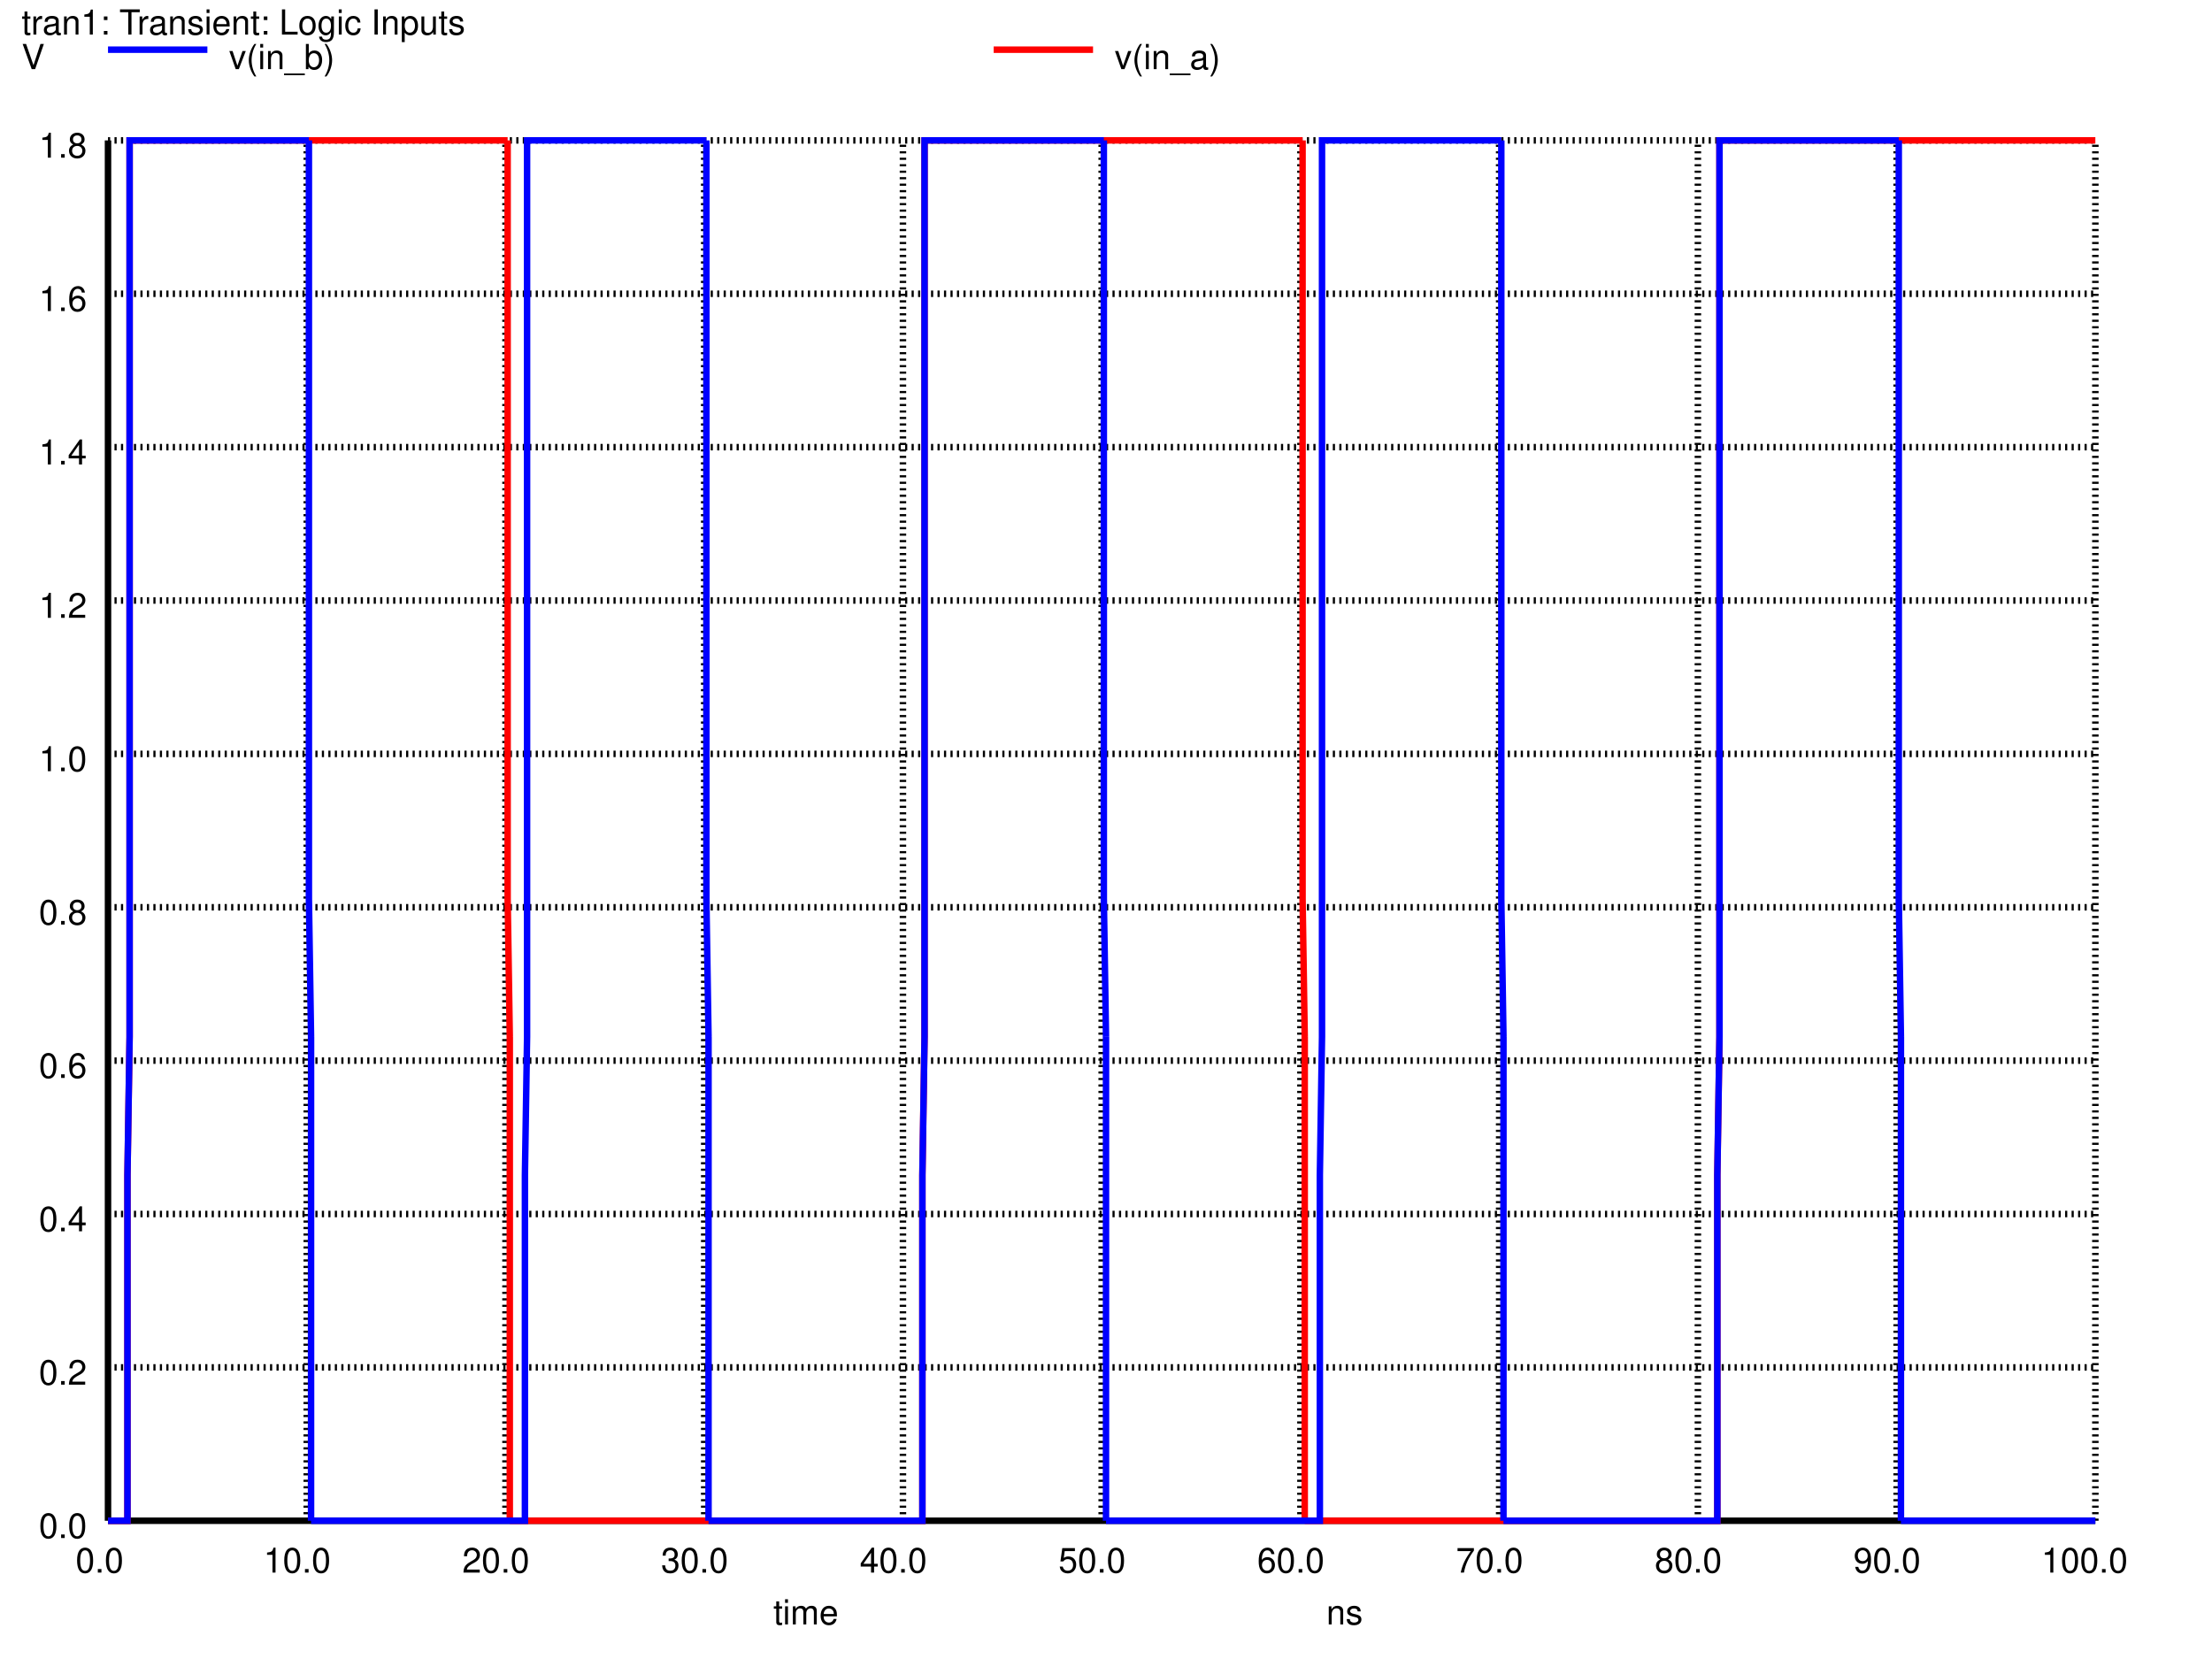
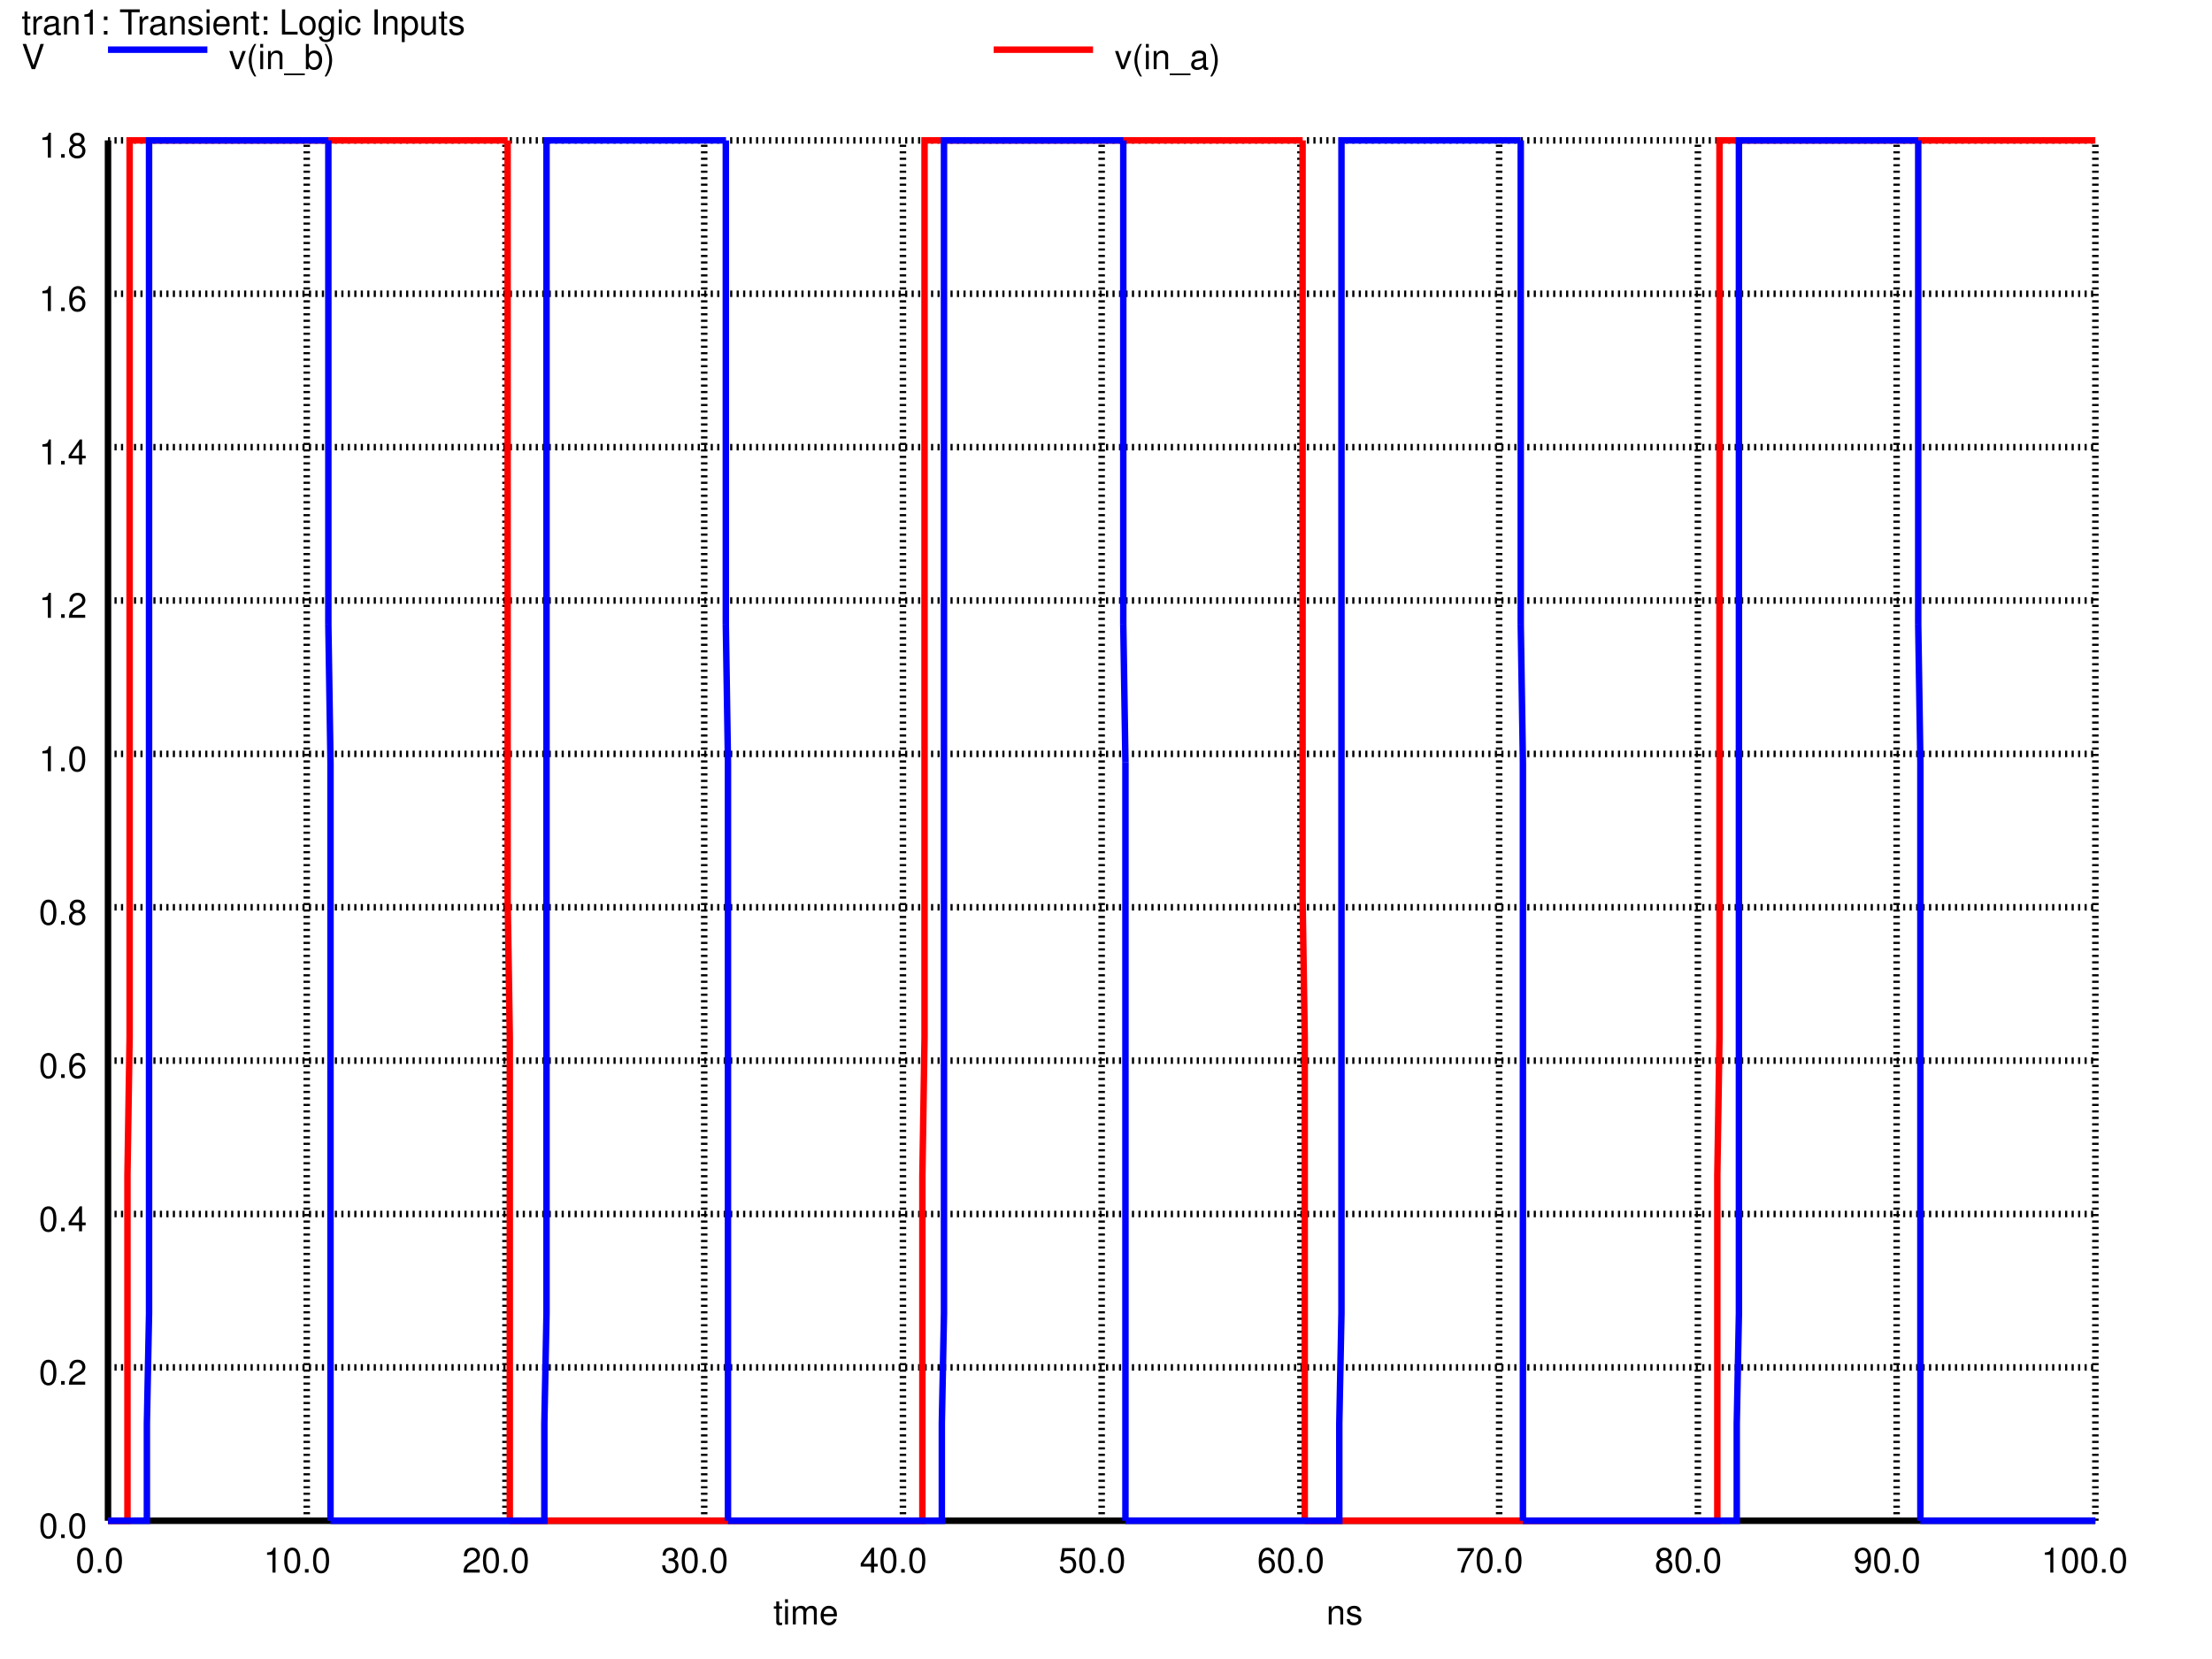
<svg xmlns="http://www.w3.org/2000/svg" version="1.1" width="100%" height="100%" viewBox="0 0 1024 768" style="fill: none; stroke-width: 3; font-family: Helvetica;  font: Helvetica; ">
  <rect x="0" y="0" width="1024" height="768" fill="white" stroke="none" />
  <text stroke="none" fill="black" font-size="16" x="358" y="752">
time
</text>
  <text stroke="none" fill="black" font-size="16" x="10" y="16">
tran1: Transient: Logic Inputs
</text>
  <path stroke="black" stroke-width="3" d="M50 704l0 -639" />
  <text stroke="none" fill="black" font-size="16" x="35" y="728">
0.0
</text>
  <path stroke="black" stroke-width="3" stroke-dasharray="1,2" d="M142 704l0 -639" />
  <text stroke="none" fill="black" font-size="16" x="122" y="728">
10.0
</text>
  <path stroke="black" stroke-width="3" stroke-dasharray="1,2" d="M234 704l0 -639" />
  <text stroke="none" fill="black" font-size="16" x="214" y="728">
20.0
</text>
  <path stroke="black" stroke-width="3" stroke-dasharray="1,2" d="M326 704l0 -639" />
  <text stroke="none" fill="black" font-size="16" x="306" y="728">
30.0
</text>
  <path stroke="black" stroke-width="3" stroke-dasharray="1,2" d="M418 704l0 -639" />
  <text stroke="none" fill="black" font-size="16" x="398" y="728">
40.0
</text>
  <path stroke="black" stroke-width="3" stroke-dasharray="1,2" d="M510 704l0 -639" />
  <text stroke="none" fill="black" font-size="16" x="490" y="728">
50.0
</text>
  <path stroke="black" stroke-width="3" stroke-dasharray="1,2" d="M602 704l0 -639" />
  <text stroke="none" fill="black" font-size="16" x="582" y="728">
60.0
</text>
  <path stroke="black" stroke-width="3" stroke-dasharray="1,2" d="M694 704l0 -639" />
  <text stroke="none" fill="black" font-size="16" x="674" y="728">
70.0
</text>
  <path stroke="black" stroke-width="3" stroke-dasharray="1,2" d="M786 704l0 -639" />
  <text stroke="none" fill="black" font-size="16" x="766" y="728">
80.0
</text>
  <path stroke="black" stroke-width="3" stroke-dasharray="1,2" d="M878 704l0 -639" />
  <text stroke="none" fill="black" font-size="16" x="858" y="728">
90.0
</text>
  <path stroke="black" stroke-width="3" stroke-dasharray="1,2" d="M970 704l0 -639" />
  <text stroke="none" fill="black" font-size="16" x="945" y="728">
100.0
</text>
  <text stroke="none" fill="black" font-size="16" x="614" y="752">
ns
</text>
  <path stroke="black" stroke-width="3" d="M50 704l920 0" />
  <text stroke="none" fill="black" font-size="16" x="18" y="712">
0.0
</text>
  <path stroke="black" stroke-width="3" stroke-dasharray="1,2" d="M50 633l920 0" />
  <text stroke="none" fill="black" font-size="16" x="18" y="641">
0.2
</text>
  <path stroke="black" stroke-width="3" stroke-dasharray="1,2" d="M50 562l920 0" />
  <text stroke="none" fill="black" font-size="16" x="18" y="570">
0.4
</text>
  <path stroke="black" stroke-width="3" stroke-dasharray="1,2" d="M50 491l920 0" />
  <text stroke="none" fill="black" font-size="16" x="18" y="499">
0.6
</text>
  <path stroke="black" stroke-width="3" stroke-dasharray="1,2" d="M50 420l920 0" />
  <text stroke="none" fill="black" font-size="16" x="18" y="428">
0.8
</text>
  <path stroke="black" stroke-width="3" stroke-dasharray="1,2" d="M50 349l920 0" />
  <text stroke="none" fill="black" font-size="16" x="18" y="357">
1.0
</text>
  <path stroke="black" stroke-width="3" stroke-dasharray="1,2" d="M50 278l920 0" />
  <text stroke="none" fill="black" font-size="16" x="18" y="286">
1.2
</text>
  <path stroke="black" stroke-width="3" stroke-dasharray="1,2" d="M50 207l920 0" />
  <text stroke="none" fill="black" font-size="16" x="18" y="215">
1.4
</text>
  <path stroke="black" stroke-width="3" stroke-dasharray="1,2" d="M50 136l920 0" />
  <text stroke="none" fill="black" font-size="16" x="18" y="144">
1.6
</text>
  <path stroke="black" stroke-width="3" stroke-dasharray="1,2" d="M50 65l920 0" />
  <text stroke="none" fill="black" font-size="16" x="18" y="73">
1.8
</text>
  <text stroke="none" fill="black" font-size="16" x="10" y="32">
V
</text>
  <path stroke="red" d="M460 23l46 0" />
  <text stroke="none" fill="black" font-size="16" x="516" y="32">
v(in_a)
</text>
  <path stroke="red" d="M50 704l9 0 0 -160 1 -64 0 -415 175 0M235 416l0 -351M235 416l1 64M236 704l0 -224M236 704l191 0 0 -160 1 -64 0 -415 175 0M603 416l0 -351M603 416l1 64M604 704l0 -224M604 704l191 0 0 -160 1 -64 0 -415 174 0" />
  <path stroke="blue" d="M50 23l46 0" />
  <text stroke="none" fill="black" font-size="16" x="106" y="32">
v(in_b)
</text>
-   <path stroke="blue" d="M50 704l9 0 0 -160 1 -64 0 -415 83 0M143 416l0 -351M143 416l1 64M144 704l0 -224M144 704l99 0 0 -160 1 -64 0 -415 83 0M327 416l0 -351M327 416l1 64M328 704l0 -224M328 704l99 0 0 -160 1 -64 0 -415 83 0M511 416l0 -351M511 416l1 64" />
-   <path stroke="blue" d="M512 704l0 -224M512 704l99 0 0 -160 1 -64 0 -415 83 0M695 416l0 -351M695 416l1 64M696 704l0 -224M696 704l99 0 0 -160 1 -64 0 -415 83 0M879 416l0 -351M879 416l1 64M880 704l0 -224M880 704l90 0" />
+   <path stroke="blue" d="M50 704l18 0 0 -45 1 -51 0 -543 83 0M152 289l0 -224M152 289l1 64M153 704l0 -351M153 704l99 0 0 -45 1 -51 0 -543 83 0M336 289l0 -224M336 289l1 64M337 704l0 -351M337 704l99 0 0 -45 1 -51 0 -543 83 0M520 289l0 -224M520 289l1 64" />
+   <path stroke="blue" d="M521 704l0 -351M521 704l99 0 0 -45 1 -51 0 -543 83 0M704 289l0 -224M704 289l1 64M705 704l0 -351M705 704l99 0 0 -45 1 -51 0 -543 83 0M888 289l0 -224M888 289l1 64M889 704l0 -351M889 704l81 0" />
</svg>
